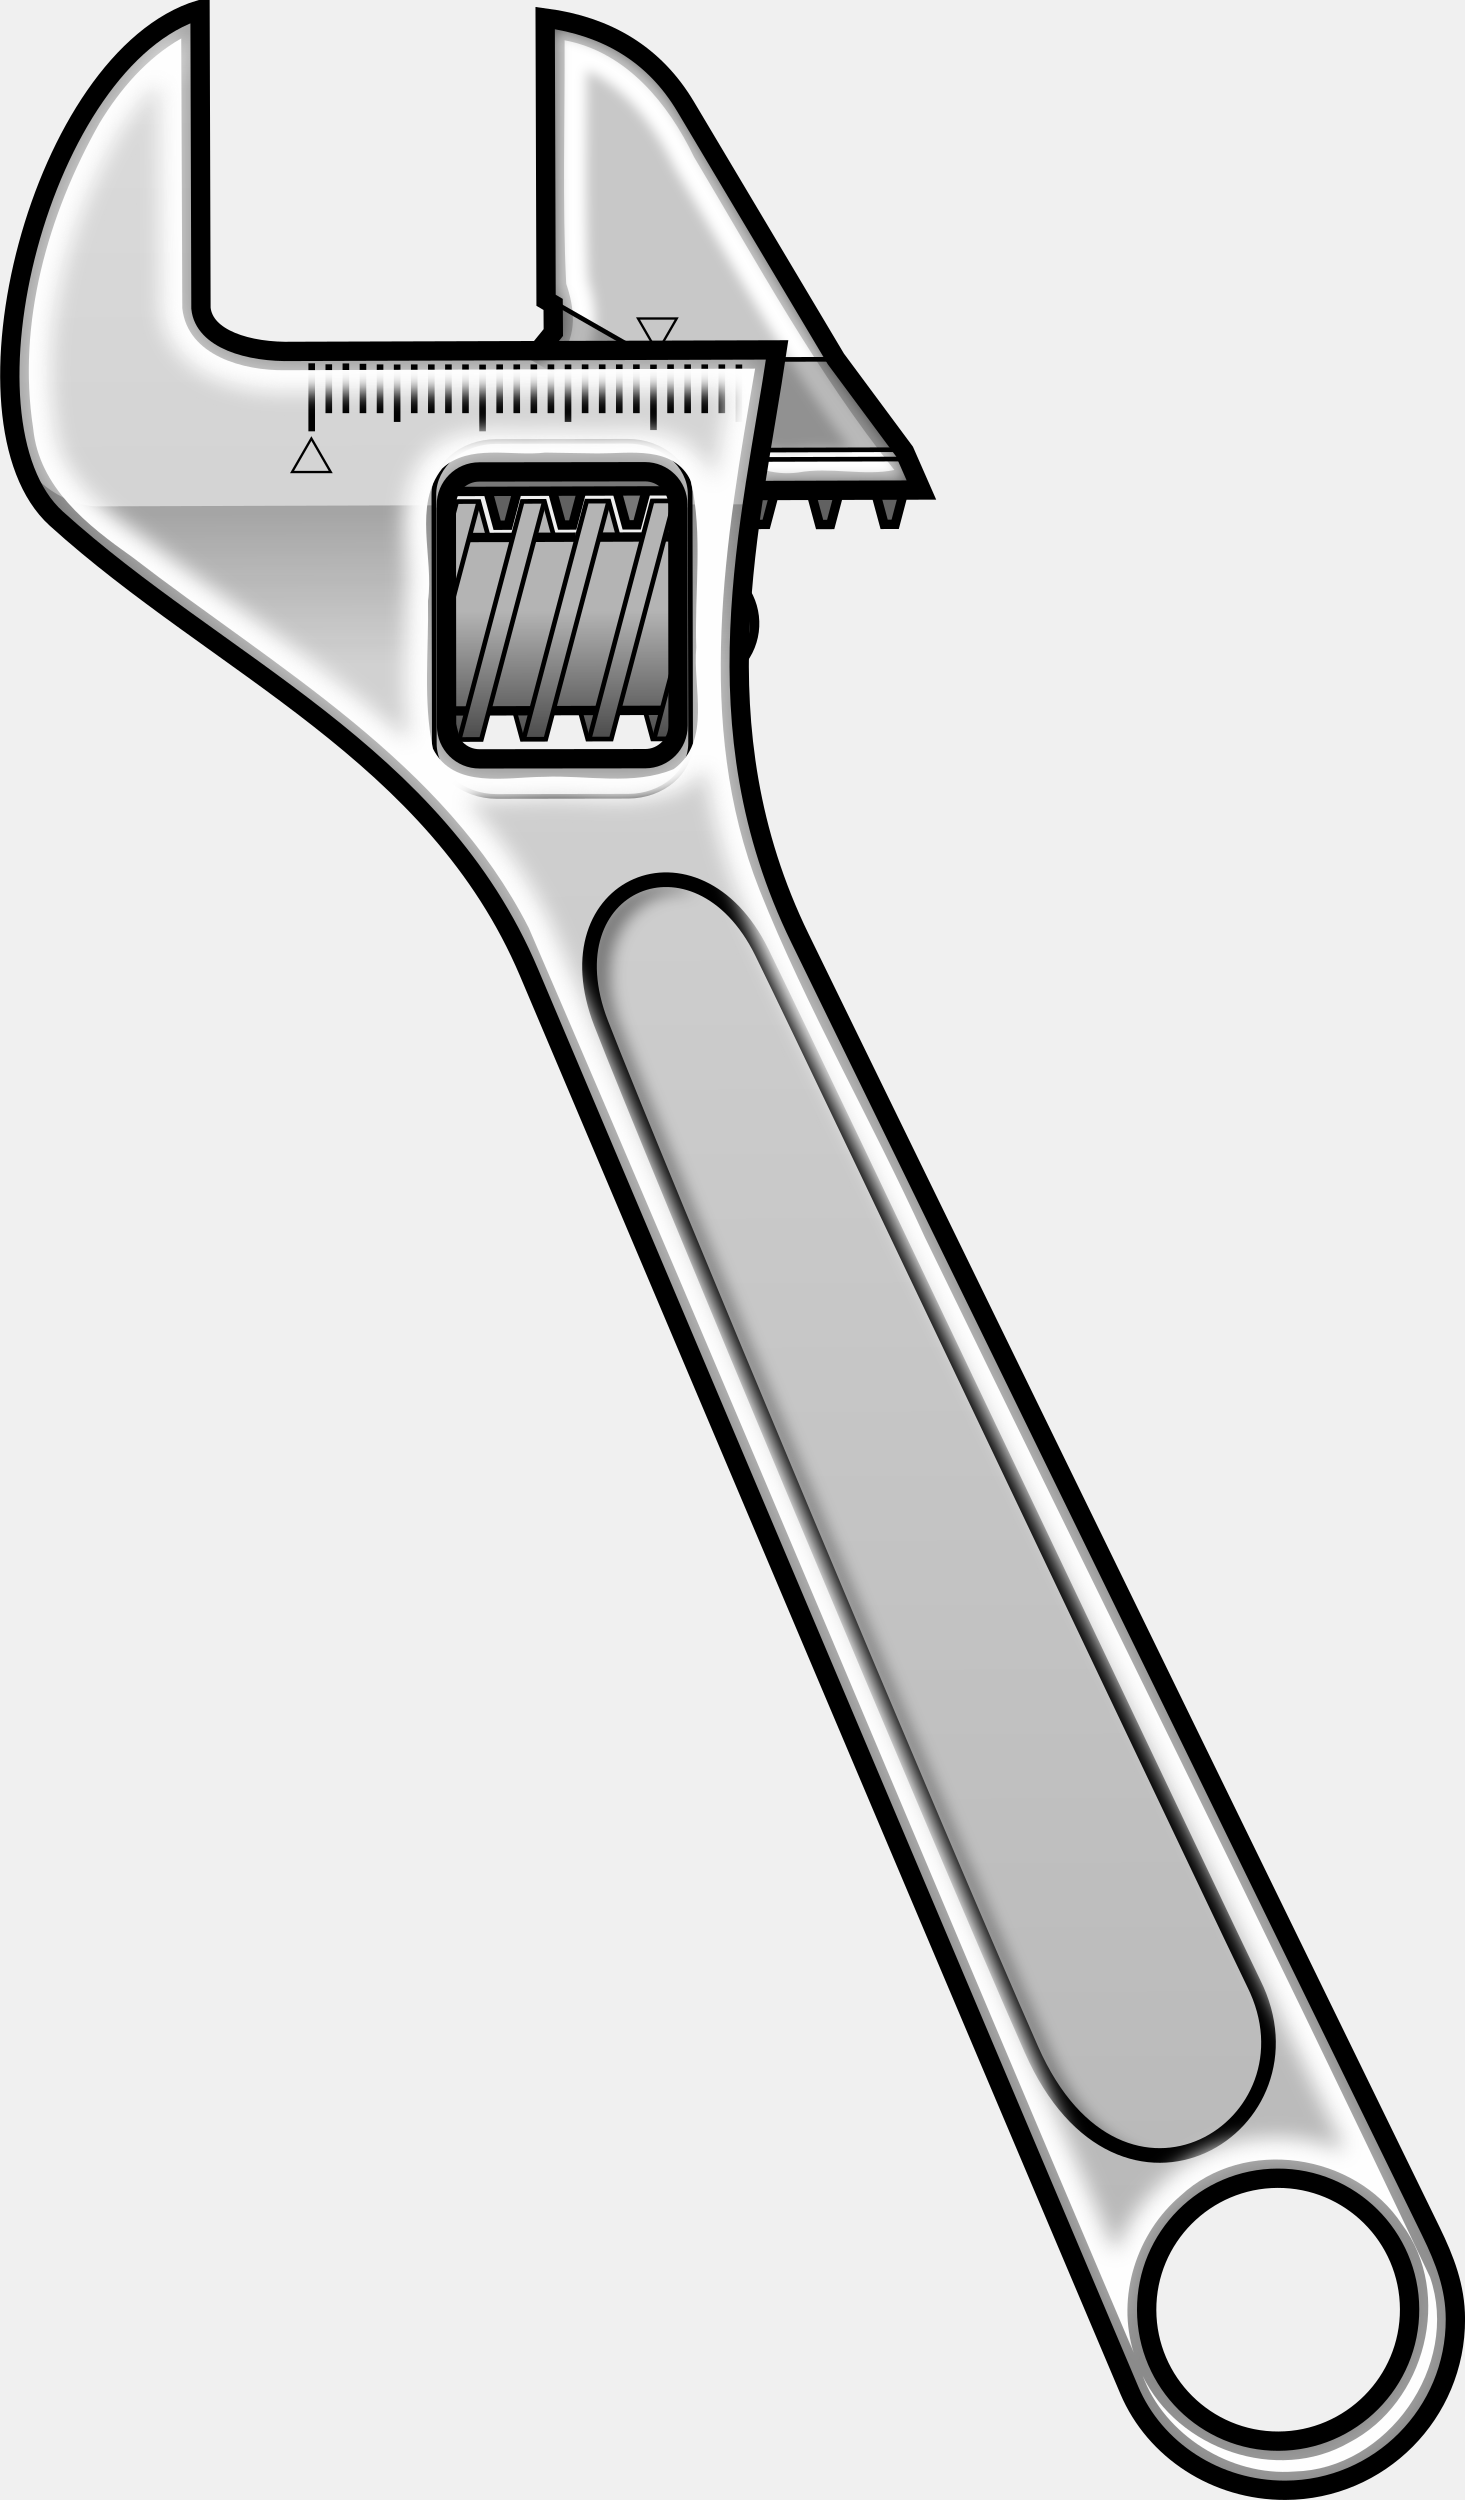
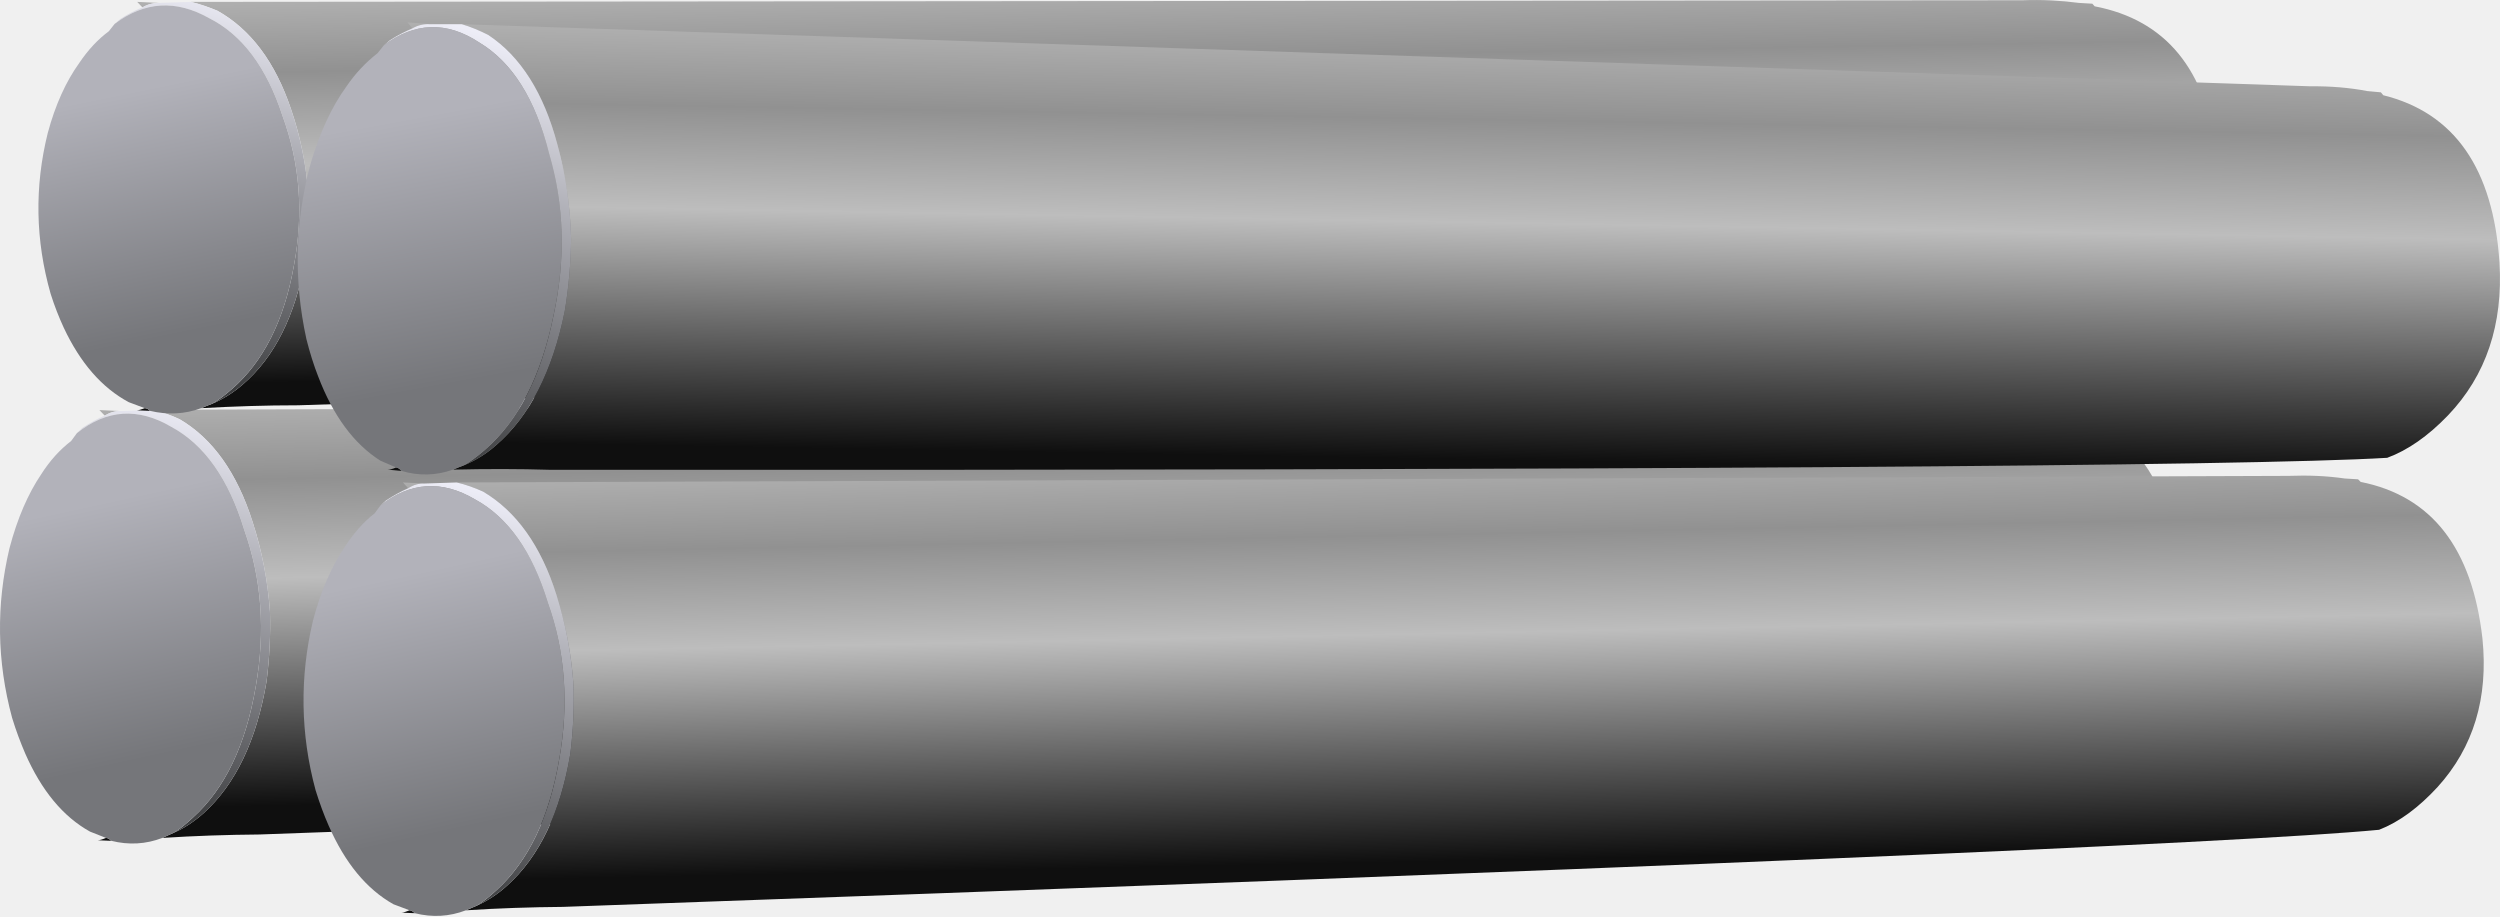
- <svg xmlns="http://www.w3.org/2000/svg" id="svg6186" viewBox="0 0 29.414 50.198" version="1.0">
-   <defs id="defs6188">
-     <filter id="filter5213">
-       <feGaussianBlur id="feGaussianBlur5215" stdDeviation="1.883" />
-     </filter>
-     <clipPath id="clipPath5223" clipPathUnits="userSpaceOnUse">
-       <path id="path5225" style="stroke:#000000;stroke-width:2;fill:none" d="m428.5 319.86l-4.78-5.88 0.04-6 1.51-0.89 0.19-60.29c-13.25 1.75-23.39 7.8-30.04 19l-32.05 53.82-14.66 19.78-3.61 8.22 35.27 0.11" />
-     </clipPath>
-     <filter id="filter5179">
-       <feGaussianBlur id="feGaussianBlur5181" stdDeviation="2.061" />
-     </filter>
-     <clipPath id="clipPath5195" clipPathUnits="userSpaceOnUse">
-       <path id="path5197" style="stroke:#000000;stroke-width:2;fill:none" d="m508.97 308.78c-1.13 10.2-13.13 13.36-21.88 13.25-33.49-0.12-66.98-0.24-100.47-0.34 6.31 36.53 13.16 75.73-0.93 111.31-10.14 25.47-23.96 49.21-35.29 74.16-35.93 74.09-72.71 147.71-107.93 222.15-6.55 18.9 9.12 41.07 28.94 41.53 13.69 1.08 27.79-7.81 32.47-20.53-7.47 15.77-28.78 23.16-44.13 14.35-16.33-8.45-22.34-31.72-11.28-46.63 10-15.17 33.62-18.8 47.22-6.15 9.43 7.97 13.84 21.59 10.06 33.59 43.16-101.38 85.52-203.16 129.2-304.29 18.05-35.52 54.23-55.71 84.7-79.24 9.57-6.76 19.93-14.87 21.17-27.51 3.47-22.42-3.12-45.6-14.16-65.15-4.38-7.23-10.07-13.9-17.47-18.12-0.08 19.2-0.15 38.41-0.22 57.62zm-77.53 30.84c7.19 0.88 16.19-1.98 22.03 3.41 6.31 8.03 1.7 18.99 3.02 28.25-0.2 10.47 1.11 21.31-1.05 31.56-4.36 8.78-15.81 6.06-23.69 6.04-9.13-0.41-19.13 1.96-27.75-1.66-8.16-5.95-4.03-17.51-4.81-25.97 0.41-11.79-1.49-24.05 1.15-35.56 3.65-7.69 13.1-5.84 19.97-5.89 3.71-0.03 7.42-0.14 11.13-0.18z" />
-     </clipPath>
-     <filter id="filter5126">
-       <feGaussianBlur id="feGaussianBlur5128" stdDeviation="1.702" />
-     </filter>
-     <clipPath id="clipPath5106" clipPathUnits="userSpaceOnUse">
-       <path id="path5108" style="stroke:#000000;stroke-width:1px;fill:none" d="m87.043 306.39c-13.918 28.34-102.02 214.15-105.06 220.21-15.148 30.31 28.289 57.58 47.482 14.14 19.192-43.43 81.005-191.03 91.925-219.2 11.59-29.92-20.46-43.44-34.347-15.15z" />
-     </clipPath>
-     <filter id="filter5034">
-       <feGaussianBlur id="feGaussianBlur5036" stdDeviation="3.453" />
-     </filter>
-     <clipPath id="clipPath5130" clipPathUnits="userSpaceOnUse">
-       <path id="path5132" style="stroke:#f21944;fill:none" d="m513.18 245.01l-0.2 63.78c-0.67 6.56-10.05 9.47-19.68 9.22l-103.38-0.32c5.49 37.16 17.33 80.16-4.89 125.7l-134.74 276.14c-2.98 6.12-5.22 11.88-5.24 18.74-0.07 20.13 16.19 36.52 36.32 36.58 14.78 0.05 27.9-8.58 33.32-21.36l128.22-302.82c19.9-46.99 66.27-65.53 100.96-96.94 22.96-20.78 3.38-98.39-30.69-108.72zm-59.62 98.75c3.89 0.01 7.01 3.17 7.01 7.06l-0.05 47.21c-0.01 3.89-3.14 7.02-7.03 7.01l-35.4-0.04c-3.89-0.01-7.02-3.17-7.01-7.06l0.05-47.22c0.01-3.89 3.14-7.01 7.02-7.01l35.41 0.05zm-170.55 364.44c15.51 0.05 28.03 12.65 27.98 28.15s-12.65 28.05-28.15 28.01c-15.5-0.05-28.06-12.68-28.01-28.19 0.05-15.5 12.68-28.02 28.18-27.97z" />
-     </clipPath>
-     <linearGradient id="linearGradient6148" y2="374.79" gradientUnits="userSpaceOnUse" x2="456.56" gradientTransform="matrix(1 .0031257 -.0031257 1 20.487 8.5942)" y1="225.62" x1="456.56">
-       <stop id="stop18684" style="stop-color:#000000" offset="0" />
-       <stop id="stop18686" style="stop-color:#000000;stop-opacity:0" offset="1" />
+ <svg xmlns="http://www.w3.org/2000/svg" id="svg2" xml:space="preserve" viewBox="0 0 46.533 17.05" version="1.1">
+   <defs id="defs6">
+     <linearGradient id="linearGradient24" y2="-15753" gradientUnits="userSpaceOnUse" x2="-532.45" gradientTransform="matrix(.015943 -.79979 .79979 .015943 12624 -172.88)" y1="-15753" x1="-540.57">
+       <stop id="stop26" style="stop-color:#bdbdbd" offset="0" />
+       <stop id="stop28" style="stop-color:#919191" offset="0.251" />
+       <stop id="stop30" style="stop-color:#bdbdbd" offset=".478" />
+       <stop id="stop32" style="stop-color:#0f0f0f" offset="1" />
    </linearGradient>
-     <linearGradient id="linearGradient6170" y2="244.01" gradientUnits="userSpaceOnUse" x2="414.93" y1="772.1" x1="412.78">
-       <stop id="stop4974" style="stop-color:#b5b5b5" offset="0" />
-       <stop id="stop4978" style="stop-color:#dadada" offset=".966" />
-       <stop id="stop4976" style="stop-color:#ffffff" offset="1" />
+     <linearGradient id="linearGradient46" y2="-17829" gradientUnits="userSpaceOnUse" x2="1824.2" gradientTransform="matrix(-.19925 -.77476 .77476 -.19925 14178 -2137.4)" y1="-17829" x1="1816.7">
+       <stop id="stop48" style="stop-color:#ededf7" offset="0" />
+       <stop id="stop50" style="stop-color:#3d3e40" offset="1" />
    </linearGradient>
-     <filter id="filter5263">
-       <feGaussianBlur id="feGaussianBlur5265" stdDeviation="1.259" />
-     </filter>
-     <clipPath id="clipPath5259" clipPathUnits="userSpaceOnUse">
-       <path id="path5261" style="stroke:#ffffff;stroke-width:2;fill:none" d="m407.31 251.56c-13.17 2.47-22.13 13.46-27.64 24.92-13.58 22.73-26.25 46.19-42.79 66.86 6.32 1.35 13.85-0.71 20.56 0.54 10.96 1.43 18.91-7.68 28.21-11.9 7.52-4.36 15.05-8.72 22.57-13.07-3.78-4.42-2.94-10.42-1.25-15.35 0.85-17.26 0.26-34.98 0.34-52z" />
-     </clipPath>
-     <linearGradient id="linearGradient6178" y2="363.49" gradientUnits="userSpaceOnUse" x2="425.27" gradientTransform="matrix(1 .0031257 -.0031257 1 20.487 8.5942)" y1="410.49" x1="425.27">
-       <stop id="stop22606" style="stop-color:#000000" offset="0" />
-       <stop id="stop22608" style="stop-color:#000000;stop-opacity:0" offset="1" />
+     <linearGradient id="linearGradient64" y2="-8.232" gradientUnits="userSpaceOnUse" x2="3.045" gradientTransform="matrix(.79904 -.03824 .03824 .79904 .2333 9.0768)" y1="-3.558" x1="1.792">
+       <stop id="stop66" style="stop-color:#b2b2ba" offset="0" />
+       <stop id="stop68" style="stop-color:#75767a" offset="1" />
+     </linearGradient>
+     <linearGradient id="linearGradient82" y2="-15753" gradientUnits="userSpaceOnUse" x2="-532.45" gradientTransform="matrix(.017858 -.75916 .79966 .013186 12624 -188.34)" y1="-15753" x1="-540.57">
+       <stop id="stop84" style="stop-color:#bdbdbd" offset="0" />
+       <stop id="stop86" style="stop-color:#919191" offset="0.251" />
+       <stop id="stop88" style="stop-color:#bdbdbd" offset=".478" />
+       <stop id="stop90" style="stop-color:#0f0f0f" offset="1" />
+     </linearGradient>
+     <linearGradient id="linearGradient104" y2="-17829" gradientUnits="userSpaceOnUse" x2="1824.2" gradientTransform="matrix(-.19737 -.73488 .77514 -.19101 14182 -2056.8)" y1="-17829" x1="1816.7">
+       <stop id="stop106" style="stop-color:#ededf7" offset="0" />
+       <stop id="stop108" style="stop-color:#3d3e40" offset="1" />
+     </linearGradient>
+     <linearGradient id="linearGradient122" y2="-8.232" gradientUnits="userSpaceOnUse" x2="3.045" gradientTransform="matrix(.79904 -.03824 .03632 .75832 .79306 15.077)" y1="-3.558" x1="1.792">
+       <stop id="stop124" style="stop-color:#b2b2ba" offset="0" />
+       <stop id="stop126" style="stop-color:#75767a" offset="1" />
+     </linearGradient>
+     <linearGradient id="linearGradient140" y2="-15753" gradientUnits="userSpaceOnUse" x2="-532.45" gradientTransform="matrix(.015943 -.79979 .79979 .015943 12629 -173.95)" y1="-15753" x1="-540.57">
+       <stop id="stop142" style="stop-color:#bdbdbd" offset="0" />
+       <stop id="stop144" style="stop-color:#919191" offset="0.251" />
+       <stop id="stop146" style="stop-color:#bdbdbd" offset=".478" />
+       <stop id="stop148" style="stop-color:#0f0f0f" offset="1" />
+     </linearGradient>
+     <linearGradient id="linearGradient162" y2="-17829" gradientUnits="userSpaceOnUse" x2="1824.2" gradientTransform="matrix(-.19925 -.77476 .77476 -.19925 14182 -2138.5)" y1="-17829" x1="1816.7">
+       <stop id="stop164" style="stop-color:#ededf7" offset="0" />
+       <stop id="stop166" style="stop-color:#3d3e40" offset="1" />
+     </linearGradient>
+     <linearGradient id="linearGradient180" y2="-8.232" gradientUnits="userSpaceOnUse" x2="3.045" gradientTransform="matrix(.79904 -.03824 .03824 .79904 4.7532 7.9971)" y1="-3.558" x1="1.792">
+       <stop id="stop182" style="stop-color:#b2b2ba" offset="0" />
+       <stop id="stop184" style="stop-color:#75767a" offset="1" />
+     </linearGradient>
+     <linearGradient id="linearGradient198" y2="-15753" gradientUnits="userSpaceOnUse" x2="-532.45" gradientTransform="matrix(-.01727 -.83234 .80782 -.013441 12738 -648.12)" y1="-15753" x1="-540.57">
+       <stop id="stop200" style="stop-color:#bdbdbd" offset="0" />
+       <stop id="stop202" style="stop-color:#919191" offset="0.251" />
+       <stop id="stop204" style="stop-color:#bdbdbd" offset=".478" />
+       <stop id="stop206" style="stop-color:#0f0f0f" offset="1" />
+     </linearGradient>
+     <linearGradient id="linearGradient220" y2="-17829" gradientUnits="userSpaceOnUse" x2="1824.2" gradientTransform="matrix(-.2334 -.79822 .77358 -.23629 14223 -2749.4)" y1="-17829" x1="1816.7">
+       <stop id="stop222" style="stop-color:#ededf7" offset="0" />
+       <stop id="stop224" style="stop-color:#3d3e40" offset="1" />
+     </linearGradient>
+     <linearGradient id="linearGradient238" y2="-8.232" gradientUnits="userSpaceOnUse" x2="3.045" gradientTransform="matrix(.8048 -.06976 .07192 .82952 4.8731 14.958)" y1="-3.558" x1="1.792">
+       <stop id="stop240" style="stop-color:#b2b2ba" offset="0" />
+       <stop id="stop242" style="stop-color:#75767a" offset="1" />
    </linearGradient>
  </defs>
-   <g id="layer1" transform="translate(-265.29 -472.98)">
-     <g id="Wrench" transform="matrix(-.094009 0 0 .094009 318.49 450.14)">
-       <path id="path5854" style="fill-rule:evenodd;color:#000000;stroke:#000000;stroke-width:2;fill:#616161" d="m455.44 347.88l1.92 7.25 2.36 0.01 2.03-7.49" />
-       <path id="path5856" style="fill-rule:evenodd;color:#000000;stroke:#000000;stroke-width:2;fill:#616161" d="m441.67 347.84l1.91 7.25 2.36 0.01 2.03-7.49" />
-       <path id="path5858" style="fill-rule:evenodd;color:#000000;stroke:#000000;stroke-width:2;fill:#777777" d="m427.89 347.8l1.92 7.25h2.35l2.04-7.48" />
-       <path id="path5860" style="fill-rule:evenodd;color:#000000;stroke:#000000;stroke-width:2;fill:#616161" d="m407.97 384.73c-4.04-4.56-4.31-11.29-0.84-16.15" />
-       <path id="path5862" style="fill-rule:evenodd;color:#000000;stroke:#000000;stroke-width:2;fill:#787878" d="m423.37 347.79l45.5 0.14-0.07-0.1c4.83-2.39-0.1-4.03-3.88-5.76-12.87-0.07-25.65 0.02-37.83 1.12-3.18 0.72-7.67 2.55-3.72 4.6z" />
-       <path id="path5864" style="fill-rule:evenodd;color:#000000;fill:#b4b4b4" d="m421.1 352.4l1.01-2.44 4.25-0.03 2.6 7.68 5-0.11 2.09-7.43 4.46-0.07 2.45 7.65 4.69 0.02 2.15-7.5 4.35-0.03 2.31 7.43 5.44-0.05 2.09-7.41 4.1-0.11 2.56 7.93-0.24 36.68-2.47 6.13-4.74 0.17-1.55-5.95-5.4-0.1-2.23 5.97-4.57 0.06-1.79-6.19-5.76 0.09-1.74 6.07-4.77 0.01-1.61-6.16-5.74 0.09-1.84 5.98-4.19-0.19-1.23-6.26 0.32-41.93z" />
-       <path id="path5866" style="fill-rule:evenodd;color:#000000;fill:url(#linearGradient6178)" d="m421.1 352.4l1.01-2.44 4.25-0.03 2.6 7.68 5-0.11 2.09-7.43 4.46-0.07 2.45 7.65 4.69 0.02 2.15-7.5 4.35-0.03 2.31 7.43 5.44-0.05 2.09-7.41 4.1-0.11 2.56 7.93-0.24 36.68-2.47 6.13-4.74 0.17-1.55-5.95-5.4-0.1-2.23 5.97-4.57 0.06-1.79-6.19-5.76 0.09-1.74 6.07-4.77 0.01-1.61-6.16-5.74 0.09-1.84 5.98-4.19-0.19-1.23-6.26 0.32-41.93z" />
-       <path id="path5868" style="fill-rule:evenodd;color:#000000;stroke:#000000;stroke-width:2;fill:#616161" d="m400.34 347.71l1.92 7.25 2.35 0.01 0.61-2.24 1.39-5.14-6.27 0.12z" />
-       <path id="path5870" style="fill-rule:evenodd;color:#000000;stroke:#000000;stroke-width:2;fill:#616161" d="m386.56 347.73l1.92 7.25 2.36 0.01 2.03-7.49" />
-       <path id="path5872" style="fill-rule:evenodd;color:#000000;stroke:#000000;stroke-width:2;fill:#616161" d="m372.79 347.69l1.91 7.25 2.36 0.01 2.03-7.49" />
-       <path id="path5874" style="fill-rule:evenodd;stroke:#000000;stroke-width:4.127;fill:#c8c8c8" d="m452.5 319.86l-4.78-5.88 0.04-6 1.51-0.89 0.19-60.29c-13.25 1.75-23.39 7.8-30.04 19l-32.05 53.82-14.66 19.78-3.61 8.22 35.27 0.11" />
-       <path id="Clench_hilite" style="filter:url(#filter5263);stroke:#ffffff;stroke-width:9.446;fill:none" d="m407.31 251.56c-13.17 2.47-22.13 13.46-27.64 24.92-13.58 22.73-26.25 46.19-42.79 66.86 6.32 1.35 13.85-0.71 20.56 0.54 10.96 1.43 18.91-7.68 28.21-11.9 7.52-4.36 15.05-8.72 22.57-13.07-3.78-4.42-2.94-10.42-1.25-15.35 0.85-17.26 0.26-34.98 0.34-52z" clip-path="url(#clipPath5259)" transform="translate(38)" />
-       <path id="path5878" style="fill-rule:evenodd;stroke:#000000;stroke-width:4.127;fill:url(#linearGradient6170)" d="m523.18 245.01l-0.2 63.78c-0.67 6.56-10.05 9.47-19.68 9.22l-103.38-0.32c5.49 37.16 17.33 80.16-4.89 125.7l-134.74 276.14c-2.98 6.12-5.22 11.88-5.24 18.74-0.07 20.13 16.19 36.52 36.32 36.58 14.78 0.05 27.9-8.58 33.32-21.36l128.22-302.82c19.9-46.99 66.27-65.53 100.96-96.94 22.96-20.78 3.38-98.39-30.69-108.72zm-59.62 98.75c3.89 0.01 7.01 3.17 7.01 7.06l-0.05 47.21c-0.01 3.89-3.14 7.02-7.03 7.01l-35.4-0.04c-3.89-0.01-7.02-3.17-7.01-7.06l0.05-47.22c0.01-3.89 3.14-7.01 7.02-7.01l35.41 0.05zm-170.55 364.44c15.51 0.05 28.03 12.65 27.98 28.15s-12.65 28.05-28.15 28.01c-15.5-0.05-28.06-12.68-28.01-28.19 0.05-15.5 12.68-28.02 28.18-27.97z" />
-       <path id="path5880" style="stroke:#000000;stroke-width:1px;fill:none" d="m400.07 319.73l-12.55-0.04" />
-       <path id="path5882" style="stroke:#000000;stroke-width:1px;fill:none" d="m373.01 339l29.7 0.09" />
-       <g id="g5884" transform="matrix(1 .0031257 -.0031257 1 33.399 236.64)">
-         <path id="path5886" style="stroke:#000000;stroke-width:1px;fill:none" d="m434.92 162.91l-13.62-50.82h-4.72l-2.05 7.68" />
-         <path id="path5888" style="stroke:#000000;stroke-width:1px;fill:none" d="m416.58 112.09l13.62 50.82h5.03l1.64-6.12" />
+   <g id="g10" transform="matrix(1.25 0 0 -1.25 0 17.05)">
+     <g id="g12">
+       <g id="g14">
+         <g id="g16">
+           <g id="g22">
+             <path id="path34" style="fill-rule:evenodd;fill:url(#linearGradient24)" d="m2.418 1.163c0.055 0.024 0.109 0.051 0.164 0.074 0.164 0.071 0.313 0.172 0.453 0.297 0.477 0.434 0.785 1.086 0.934 1.957 0.043 0.344 0.062 0.692 0.051 1.039-0.032 0.457-0.118 0.903-0.258 1.336-0.231 0.731-0.594 1.242-1.086 1.531-0.133 0.063-0.262 0.106-0.395 0.141l27.274 0.094c0.297 0.015 0.574 0 0.84-0.039l0.199-0.008 0.039-0.043c1.058-0.211 1.66-0.988 1.812-2.328 0.09-0.887-0.133-1.621-0.668-2.211-0.281-0.309-0.57-0.52-0.871-0.641-2.039-0.195-11.054-0.578-27.043-1.148-0.484-0.004-0.965-0.02-1.445-0.051zm-0.617 6.356c-0.082 0.003-0.164-0.02-0.242-0.067l-0.079 0.082 0.321-0.015zm-0.223-6.356c0.024 0 0.051-0.016 0.078-0.043l-0.203 0.008c0.031 0 0.07 0.012 0.125 0.035z" />
+           </g>
+         </g>
      </g>
-       <path id="path5890" style="stroke:#000000;stroke-width:1px;fill:none" d="m447.81 307.42l-20.5 11.75" />
-       <path id="path5892" style="fill-rule:evenodd;color:#000000;stroke:#000000;stroke-width:2;fill:#b4b4b4" d="m456.45 357.74l9.26 0.02m-36.92-0.11l9.2 0.03m4.93 0.01l8.67 0.03m-29.98-0.09h2.26m42.36 37.17l3.85 0.01m-31.55-0.1l9.14 0.03m-23.15-0.07l9.25 0.03m18.87 0.06s3.56 0.01 8.77 0.03" />
-       <g id="g5894" transform="matrix(1 .0031257 -.0031257 1 19.649 236.59)">
-         <path id="path5896" style="stroke:#000000;stroke-width:1px;fill:none" d="m434.92 162.91l-13.62-50.82h-4.72l-2.05 7.68" />
-         <path id="path5898" style="stroke:#000000;stroke-width:1px;fill:none" d="m416.58 112.09l13.62 50.82h5.03l1.64-6.12" />
+       <g id="g36">
+         <g id="g38">
+           <g id="g44">
+             <path id="path52" style="fill-rule:evenodd;fill:url(#linearGradient46)" d="m2.582 1.237c0.082 0.047 0.18 0.125 0.289 0.227 0.477 0.43 0.789 1.082 0.938 1.957 0.144 0.82 0.089 1.598-0.172 2.328-0.231 0.758-0.594 1.27-1.086 1.535-0.492 0.289-0.961 0.262-1.406-0.094 0.027 0.028 0.054 0.051 0.082 0.079 0.113 0.074 0.222 0.136 0.332 0.183 0.078 0.047 0.16 0.07 0.242 0.067l0.48 0.019c0.133-0.035 0.262-0.078 0.395-0.141 0.492-0.289 0.855-0.8 1.086-1.531 0.14-0.433 0.226-0.879 0.258-1.336 0.011-0.347-0.008-0.695-0.051-1.039-0.149-0.871-0.457-1.523-0.934-1.957-0.14-0.125-0.289-0.226-0.453-0.297z" />
+           </g>
+         </g>
      </g>
-       <g id="g5900" transform="matrix(1 .0031257 -.0031257 1 5.6495 236.55)">
-         <path id="path5902" style="stroke:#000000;stroke-width:1px;fill:none" d="m434.92 162.91l-13.62-50.82h-4.72l-0.64 2.41" />
-         <path id="path5904" style="stroke:#000000;stroke-width:1px;fill:none" d="m416.58 112.09l13.62 50.82h5.03l1.64-6.12" />
+       <g id="g54">
+         <g id="g56">
+           <g id="g62">
+             <path id="path70" style="fill-rule:evenodd;fill:url(#linearGradient64)" d="m2.418 1.163c-0.246-0.094-0.5-0.109-0.762-0.043-0.027 0.027-0.054 0.043-0.078 0.043-0.082 0.031-0.16 0.063-0.238 0.094-0.402 0.223-0.723 0.613-0.965 1.164-0.07 0.164-0.137 0.34-0.195 0.531-0.227 0.84-0.239 1.68-0.039 2.524 0.117 0.445 0.277 0.812 0.472 1.101 0.129 0.203 0.278 0.367 0.446 0.496l0.086 0.117c0.445 0.356 0.914 0.383 1.406 0.094 0.492-0.265 0.855-0.777 1.086-1.535 0.261-0.73 0.316-1.508 0.172-2.328-0.149-0.875-0.461-1.527-0.938-1.957-0.109-0.102-0.207-0.18-0.289-0.227-0.055-0.023-0.109-0.05-0.164-0.074z" />
+           </g>
+         </g>
      </g>
-       <g id="g5906" transform="matrix(1 .0031257 -.0031257 1 -8.2254 236.51)">
-         <path id="path5908" style="stroke:#000000;stroke-width:1px;fill:none" d="m434.92 162.91l-5.16-19.25" />
-         <path id="path5910" style="stroke:#000000;stroke-width:1px;fill:none" d="m429.78 161.35l0.42 1.56h5.03l1.64-6.12" />
+       <g id="g72">
+         <g id="g74">
+           <g id="g80">
+             <path id="path92" style="fill-rule:evenodd;fill:url(#linearGradient82)" d="m2.996 7.562c0.055 0.023 0.109 0.046 0.164 0.066 0.164 0.07 0.313 0.164 0.453 0.285 0.473 0.406 0.785 1.024 0.93 1.856 0.043 0.324 0.059 0.656 0.047 0.984-0.031 0.434-0.117 0.855-0.258 1.266-0.234 0.695-0.598 1.183-1.094 1.461-0.129 0.054-0.261 0.101-0.394 0.132l27.273 0.024c0.293 0.011 0.571-0.004 0.836-0.039l0.203-0.012 0.035-0.039c1.059-0.203 1.664-0.941 1.817-2.215 0.094-0.84-0.125-1.539-0.66-2.098-0.282-0.289-0.571-0.492-0.871-0.601-2.036-0.184-11.051-0.524-27.036-1.027-0.484 0-0.964-0.016-1.445-0.043zm-0.633 6.035c-0.082 0-0.164-0.02-0.242-0.067l-0.078 0.082 0.32-0.015zm-0.207-6.035c0.024 0 0.051-0.012 0.078-0.04l-0.199 0.008c0.027 0 0.067 0.012 0.121 0.032z" />
+           </g>
+         </g>
      </g>
-       <g id="g5912" transform="matrix(1 .0031257 -.0031257 1 47.399 236.68)">
-         <path id="path5914" style="stroke:#000000;stroke-width:1px;fill:none" d="m423.54 120.46l-2.24-8.37h-4.72l-2.05 7.68" />
-         <path id="path5916" style="stroke:#000000;stroke-width:1px;fill:none" d="m416.58 112.09l7.01 26.14" />
+       <g id="g94">
+         <g id="g96">
+           <g id="g102">
+             <path id="path110" style="fill-rule:evenodd;fill:url(#linearGradient104)" d="m3.16 7.628c0.082 0.047 0.18 0.121 0.289 0.215 0.473 0.41 0.785 1.027 0.93 1.855 0.144 0.778 0.086 1.516-0.172 2.215-0.234 0.719-0.598 1.207-1.094 1.457-0.492 0.277-0.961 0.25-1.406-0.086 0.027 0.024 0.059 0.047 0.086 0.074 0.109 0.071 0.219 0.129 0.328 0.172 0.078 0.047 0.16 0.067 0.242 0.067l0.481 0.015c0.133-0.035 0.265-0.078 0.394-0.132 0.496-0.278 0.86-0.766 1.094-1.461 0.141-0.411 0.227-0.832 0.258-1.266 0.012-0.328-0.004-0.66-0.047-0.984-0.145-0.832-0.457-1.45-0.93-1.856-0.14-0.121-0.289-0.215-0.453-0.285z" />
+           </g>
+         </g>
      </g>
-       <path id="path5918" style="fill-rule:evenodd;fill:url(#linearGradient6148)" d="m405.42 350.67c3.95 17.52 3.4 35.01 2.09 52.51l13.5 0.04c0.09-17.5-0.72-30.46-0.19-50.02l-2.35-2.49-13.05-0.04zm64.84 52.71l21.25 0.06c19.26-14.98 47.71-34.49 63.66-49.75 4.25-4.07 5.25-9.84 6.78-13.4-3.1 5.68-10.17 10.64-16.53 10.82l-72.2-0.23-2.58 2.33-0.38 50.17z" />
-       <path id="path5920" style="fill-rule:evenodd;fill:#000000;fill-opacity:.276" d="m387.33 319.68l12.6 0.05 3.13 19.37-30.01-0.12 14.28-19.3z" />
-       <path id="path5922" style="fill-rule:evenodd;color:#000000;fill-opacity:.276;fill:#000000" d="m447.8 307.67l-21.19 12.12 25.84 0.08-4.73-5.83 0.08-6.37z" />
-       <path id="path5924" style="stroke:#000000;stroke-width:1px;fill:none" d="m372.76 341l30.31 0.09" />
-       <rect id="rect5926" ry="11.35" style="color:#000000;stroke:#000000;fill:none" rx="13.347" transform="rotate(.10429)" height="75.811" width="54.738" y="336.42" x="419.13" />
-       <g id="g5928" style="stroke:#000000;stroke-width:1.412" transform="matrix(-1 0 0 .50126 563.11 193.04)">
-         <path id="path5930" style="stroke:#000000;stroke-width:1.412;fill:none" d="m155.03 254.89v24.47" />
-         <path id="path5932" style="stroke:#000000;stroke-width:1.412;fill:none" d="m151.38 254.85v20.78" />
-         <path id="path5934" style="stroke:#000000;stroke-width:1.412;fill:none" d="m147.73 254.85v20.78" />
-         <path id="path5936" style="stroke:#000000;stroke-width:1.412;fill:none" d="m144.08 254.85v20.78" />
-         <path id="path5938" style="stroke:#000000;stroke-width:1.412;fill:none" d="m140.43 254.85v20.78" />
-         <path id="path5940" style="stroke:#000000;stroke-width:1.412;fill:none" d="m136.78 254.93v27.9" />
-         <path id="path5942" style="stroke:#000000;stroke-width:1.412;fill:none" d="m133.13 254.85v20.78" />
-         <path id="path5944" style="stroke:#000000;stroke-width:1.412;fill:none" d="m129.48 254.85v20.78" />
-         <path id="path5946" style="stroke:#000000;stroke-width:1.412;fill:none" d="m125.83 254.85v20.78" />
-         <path id="path5948" style="stroke:#000000;stroke-width:1.412;fill:none" d="m122.18 254.85v20.78" />
-         <path id="path5950" style="stroke:#000000;stroke-width:1.412;fill:none" d="m118.53 254.89v24.47" />
-         <path id="path5952" style="stroke:#000000;stroke-width:1.412;fill:none" d="m114.88 254.85v20.78" />
-         <path id="path5954" style="stroke:#000000;stroke-width:1.412;fill:none" d="m111.23 254.85v20.78" />
-         <path id="path5956" style="stroke:#000000;stroke-width:1.412;fill:none" d="m107.58 254.85v20.78" />
-         <path id="path5958" style="stroke:#000000;stroke-width:1.412;fill:none" d="m103.93 254.85v20.78" />
-         <path id="path5960" style="stroke:#000000;stroke-width:1.412;fill:none" d="m100.28 254.93v28.44" />
-         <path id="path5962" style="stroke:#000000;stroke-width:1.412;fill:none" d="m96.633 254.85v20.78" />
-         <path id="path5964" style="stroke:#000000;stroke-width:1.412;fill:none" d="m92.983 254.85v20.78" />
-         <path id="path5966" style="stroke:#000000;stroke-width:1.412;fill:none" d="m89.333 254.85v20.78" />
-         <path id="path5968" style="stroke:#000000;stroke-width:1.412;fill:none" d="m85.683 254.85v20.78" />
-         <path id="path5970" style="stroke:#000000;stroke-width:1.412;fill:none" d="m82.033 254.89v24.47" />
-         <path id="path5972" style="stroke:#000000;stroke-width:1.412;fill:none" d="m78.383 254.85v20.78" />
-         <path id="path5974" style="stroke:#000000;stroke-width:1.412;fill:none" d="m74.733 254.59v21.04" />
-         <path id="path5976" style="stroke:#000000;stroke-width:1.412;fill:none" d="m71.083 254.44v21.19" />
-         <path id="path5978" style="stroke:#000000;stroke-width:1.412;fill:none" d="m67.433 254.8v20.83" />
-         <path id="path5980" style="stroke:#000000;stroke-width:1.412;fill:none" d="m63.783 254.38v28.99" />
+       <g id="g112">
+         <g id="g114">
+           <g id="g120">
+             <path id="path128" style="fill-rule:evenodd;fill:url(#linearGradient122)" d="m2.996 7.562c-0.246-0.09-0.5-0.102-0.762-0.04-0.027 0.028-0.054 0.04-0.078 0.04-0.078 0.031-0.16 0.058-0.238 0.089-0.402 0.215-0.723 0.586-0.969 1.11-0.07 0.152-0.137 0.32-0.195 0.504-0.227 0.797-0.242 1.593-0.043 2.394 0.113 0.422 0.273 0.77 0.469 1.043 0.129 0.192 0.277 0.352 0.441 0.473l0.086 0.109c0.445 0.336 0.914 0.363 1.406 0.086 0.496-0.25 0.86-0.738 1.094-1.457 0.258-0.699 0.316-1.437 0.172-2.215-0.145-0.828-0.457-1.445-0.93-1.855-0.109-0.094-0.207-0.168-0.289-0.215-0.055-0.02-0.109-0.043-0.164-0.066z" />
+           </g>
+         </g>
      </g>
-       <path id="path5982" style="color:#000000;stroke:#000000;stroke-linecap:square;stroke-width:2.053;fill:none" d="m346.48 252.98l-29.66-16.47 29.09-17.45 0.57 33.92z" transform="matrix(.20879 .12529 -.12529 .20879 384.85 221.91)" />
-       <path id="path5984" style="color:#000000;stroke:#000000;stroke-linecap:square;stroke-width:2.053;fill:none" transform="matrix(.20879 -.12529 -.12529 -.20879 458.75 432.85)" d="m346.48 252.98l-29.66-16.47 29.09-17.45 0.57 33.92z" />
-       <path id="path5986" style="stroke:#000000;stroke-width:3.127;fill:none" d="m403.17 446.38c-13.92 28.34-102.03 214.15-105.06 220.21-15.15 30.31 28.29 57.58 47.48 14.15 19.19-43.44 81.01-191.03 91.92-219.21 11.6-29.92-20.45-43.43-34.34-15.15z" />
-       <path id="path5992" d="m513.18 245.01l-0.2 63.78c-0.67 6.56-10.05 9.47-19.68 9.22l-103.38-0.32c5.49 37.16 17.33 80.16-4.89 125.7l-134.74 276.14c-2.98 6.12-5.22 11.88-5.24 18.74-0.07 20.13 16.19 36.52 36.32 36.58 14.78 0.05 27.9-8.58 33.32-21.36l128.22-302.82c19.9-46.99 66.27-65.53 100.96-96.94 22.96-20.78 3.38-98.39-30.69-108.72zm-59.62 98.75c3.89 0.01 7.01 3.17 7.01 7.06l-0.05 47.21c-0.01 3.89-3.14 7.02-7.03 7.01l-35.4-0.04c-3.89-0.01-7.02-3.17-7.01-7.06l0.05-47.22c0.01-3.89 3.14-7.01 7.02-7.01l35.41 0.05zm-170.55 364.44c15.51 0.05 28.03 12.65 27.98 28.15s-12.65 28.05-28.15 28.01c-15.5-0.05-28.06-12.68-28.01-28.19 0.05-15.5 12.68-28.02 28.18-27.97z" style="filter:url(#filter5034);stroke:#000000;stroke-width:2;fill:none" transform="translate(10)" clip-path="url(#clipPath5130)" />
-       <path id="path5998" d="m106.37 291.57c11.76-0.32 21.56 11.98 14.31 30.68-10.91 28.18-72.74 175.79-91.933 219.22-6.545 14.82-15.914 21.39-24.813 22.44 7.773-2.23 15.575-8.91 21.25-21.75 19.193-43.44 80.986-191.01 91.906-219.19 7.46-19.24-3.14-31.67-15.34-30.59 1.55-0.47 3.1-0.77 4.62-0.81" style="opacity:.432;fill-rule:evenodd;filter:url(#filter5126);stroke:#000000;stroke-width:1px;fill:#000000" transform="translate(316.64 140.57)" clip-path="url(#clipPath5106)" />
-       <path id="Main_hilite" style="filter:url(#filter5179);stroke:#fefefe;stroke-width:9.446;fill:none" d="m508.97 308.78c-1.13 10.2-13.13 13.36-21.88 13.25-33.49-0.12-66.98-0.24-100.47-0.34 6.31 36.53 13.16 75.73-0.93 111.31-10.14 25.47-23.96 49.21-35.29 74.16-35.93 74.09-72.71 147.71-107.93 222.15-6.55 18.9 9.12 41.07 28.94 41.53 13.69 1.08 27.79-7.81 32.47-20.53-7.47 15.77-28.78 23.16-44.13 14.35-16.33-8.45-22.34-31.72-11.28-46.63 10-15.17 33.62-18.8 47.22-6.15 9.43 7.97 13.84 21.59 10.06 33.59 43.16-101.38 85.52-203.16 129.2-304.29 18.05-35.52 54.23-55.71 84.7-79.24 9.57-6.76 19.93-14.87 21.17-27.51 3.47-22.42-3.12-45.6-14.16-65.15-4.38-7.23-10.07-13.9-17.47-18.12-0.08 19.2-0.15 38.41-0.22 57.62zm-77.53 30.84c7.19 0.88 16.19-1.98 22.03 3.41 6.31 8.03 1.7 18.99 3.02 28.25-0.2 10.47 1.11 21.31-1.05 31.56-4.36 8.78-15.81 6.06-23.69 6.04-9.13-0.41-19.13 1.96-27.75-1.66-8.16-5.95-4.03-17.51-4.81-25.97 0.41-11.79-1.49-24.05 1.15-35.56 3.65-7.69 13.1-5.84 19.97-5.89 3.71-0.03 7.42-0.14 11.13-0.18z" clip-path="url(#clipPath5195)" transform="translate(18)" />
-       <path id="Clench_bezel" style="filter:url(#filter5213);stroke:#000000;stroke-width:2;fill:none" d="m428.5 319.86l-4.78-5.88 0.04-6 1.51-0.89 0.19-60.29c-13.25 1.75-23.39 7.8-30.04 19l-32.05 53.82-14.66 19.78-3.61 8.22 35.27 0.11" clip-path="url(#clipPath5223)" transform="translate(24)" />
+       <g id="g130">
+         <g id="g132">
+           <g id="g138">
+             <path id="path150" style="fill-rule:evenodd;fill:url(#linearGradient140)" d="m6.938 0.085c0.054 0.023 0.109 0.047 0.164 0.07 0.164 0.075 0.312 0.172 0.453 0.301 0.476 0.43 0.789 1.082 0.937 1.957 0.043 0.344 0.059 0.692 0.047 1.039-0.031 0.453-0.117 0.899-0.254 1.332-0.234 0.735-0.597 1.242-1.09 1.535-0.129 0.059-0.261 0.106-0.394 0.137l27.273 0.098c0.297 0.011 0.574 0 0.84-0.039l0.199-0.012 0.039-0.039c1.059-0.211 1.66-0.988 1.813-2.332 0.09-0.883-0.133-1.621-0.668-2.211-0.281-0.305-0.57-0.52-0.871-0.637-2.039-0.195-11.055-0.578-27.043-1.148-0.481-0.004-0.965-0.02-1.445-0.051zm-0.618 6.355c-0.082 0.004-0.164-0.019-0.242-0.07l-0.078 0.086 0.32-0.016zm-0.222-6.355c0.023 0 0.05-0.016 0.078-0.043l-0.199 0.008c0.027 0 0.066 0.012 0.121 0.035z" />
+           </g>
+         </g>
+       </g>
+       <g id="g152">
+         <g id="g154">
+           <g id="g160">
+             <path id="path168" style="fill-rule:evenodd;fill:url(#linearGradient162)" d="m7.102 0.155c0.082 0.051 0.179 0.125 0.289 0.227 0.476 0.433 0.789 1.086 0.937 1.957 0.145 0.82 0.09 1.598-0.172 2.332-0.23 0.758-0.594 1.269-1.086 1.535-0.492 0.289-0.961 0.258-1.406-0.094 0.027 0.024 0.055 0.051 0.082 0.075 0.113 0.074 0.223 0.136 0.332 0.183 0.078 0.051 0.16 0.074 0.242 0.07l0.481 0.016c0.133-0.031 0.265-0.078 0.394-0.137 0.493-0.293 0.856-0.8 1.09-1.535 0.137-0.433 0.223-0.879 0.254-1.332 0.012-0.347-0.004-0.695-0.047-1.039-0.148-0.875-0.461-1.527-0.937-1.957-0.141-0.129-0.289-0.226-0.453-0.301z" />
+           </g>
+         </g>
+       </g>
+       <g id="g170">
+         <g id="g172">
+           <g id="g178">
+             <path id="path186" style="fill-rule:evenodd;fill:url(#linearGradient180)" d="m6.938 0.085c-0.247-0.094-0.5-0.109-0.762-0.043-0.028 0.027-0.055 0.043-0.078 0.043-0.078 0.031-0.16 0.059-0.239 0.09-0.402 0.226-0.722 0.617-0.964 1.168-0.071 0.16-0.137 0.34-0.196 0.531-0.226 0.836-0.238 1.68-0.039 2.523 0.117 0.446 0.278 0.809 0.473 1.098 0.133 0.203 0.277 0.371 0.445 0.5l0.086 0.117c0.445 0.352 0.914 0.383 1.406 0.094 0.492-0.266 0.856-0.777 1.086-1.535 0.262-0.734 0.317-1.512 0.172-2.332-0.148-0.871-0.461-1.524-0.937-1.957-0.11-0.102-0.207-0.176-0.289-0.227-0.055-0.023-0.11-0.047-0.164-0.07z" />
+           </g>
+         </g>
+       </g>
+       <g id="g188">
+         <g id="g190">
+           <g id="g196">
+             <path id="path208" style="fill-rule:evenodd;fill:url(#linearGradient198)" d="m6.746 6.647c0.059 0.024 0.113 0.047 0.168 0.067 0.168 0.07 0.328 0.168 0.473 0.297 0.496 0.429 0.84 1.094 1.023 2 0.059 0.355 0.09 0.715 0.094 1.078-0.012 0.473-0.078 0.941-0.203 1.394-0.203 0.77-0.547 1.317-1.031 1.637-0.133 0.067-0.262 0.121-0.395 0.16l27.531-0.925c0.297 0.003 0.578-0.02 0.844-0.071l0.203-0.019 0.035-0.043c1.059-0.262 1.637-1.09 1.731-2.492 0.054-0.922-0.199-1.68-0.766-2.274-0.297-0.309-0.598-0.519-0.906-0.633-2.063-0.125-11.18-0.187-27.34-0.179-0.484 0.015-0.973 0.015-1.461 0.003zm-0.355 6.633c-0.082 0.004-0.168-0.015-0.25-0.062l-0.075 0.09 0.325-0.028zm-0.493-6.601c0.028-0.004 0.055-0.02 0.079-0.051l-0.204 0.019c0.032 0 0.071 0.008 0.125 0.032z" />
+           </g>
+         </g>
+       </g>
+       <g id="g210">
+         <g id="g212">
+           <g id="g218">
+             <path id="path226" style="fill-rule:evenodd;fill:url(#linearGradient220)" d="m6.914 6.714c0.086 0.051 0.188 0.125 0.305 0.226 0.496 0.43 0.84 1.098 1.023 2 0.184 0.848 0.16 1.657-0.07 2.43-0.203 0.797-0.547 1.344-1.035 1.637-0.485 0.32-0.961 0.305-1.422-0.043 0.027 0.023 0.058 0.047 0.086 0.074 0.113 0.074 0.23 0.133 0.34 0.18 0.082 0.047 0.168 0.066 0.25 0.062h0.484c0.133-0.039 0.262-0.093 0.395-0.16 0.484-0.32 0.828-0.867 1.031-1.637 0.125-0.453 0.191-0.921 0.203-1.394-0.004-0.363-0.035-0.723-0.094-1.078-0.183-0.906-0.527-1.571-1.023-2-0.145-0.129-0.305-0.227-0.473-0.297z" />
+           </g>
+         </g>
+       </g>
+       <g id="g228">
+         <g id="g230">
+           <g id="g236">
+             <path id="path244" style="fill-rule:evenodd;fill:url(#linearGradient238)" d="m6.746 6.647c-0.25-0.089-0.508-0.097-0.769-0.019-0.024 0.031-0.051 0.047-0.079 0.051-0.078 0.035-0.156 0.066-0.234 0.101-0.394 0.25-0.703 0.668-0.926 1.254-0.066 0.168-0.125 0.356-0.176 0.559-0.191 0.879-0.171 1.754 0.067 2.625 0.137 0.457 0.312 0.832 0.523 1.125 0.141 0.207 0.297 0.371 0.469 0.504l0.094 0.117c0.461 0.348 0.937 0.363 1.422 0.043 0.488-0.293 0.832-0.84 1.035-1.637 0.23-0.773 0.254-1.582 0.07-2.43-0.183-0.902-0.527-1.57-1.023-2-0.117-0.101-0.219-0.175-0.305-0.226-0.055-0.02-0.109-0.043-0.168-0.067z" />
+           </g>
+         </g>
+       </g>
    </g>
  </g>
</svg>
